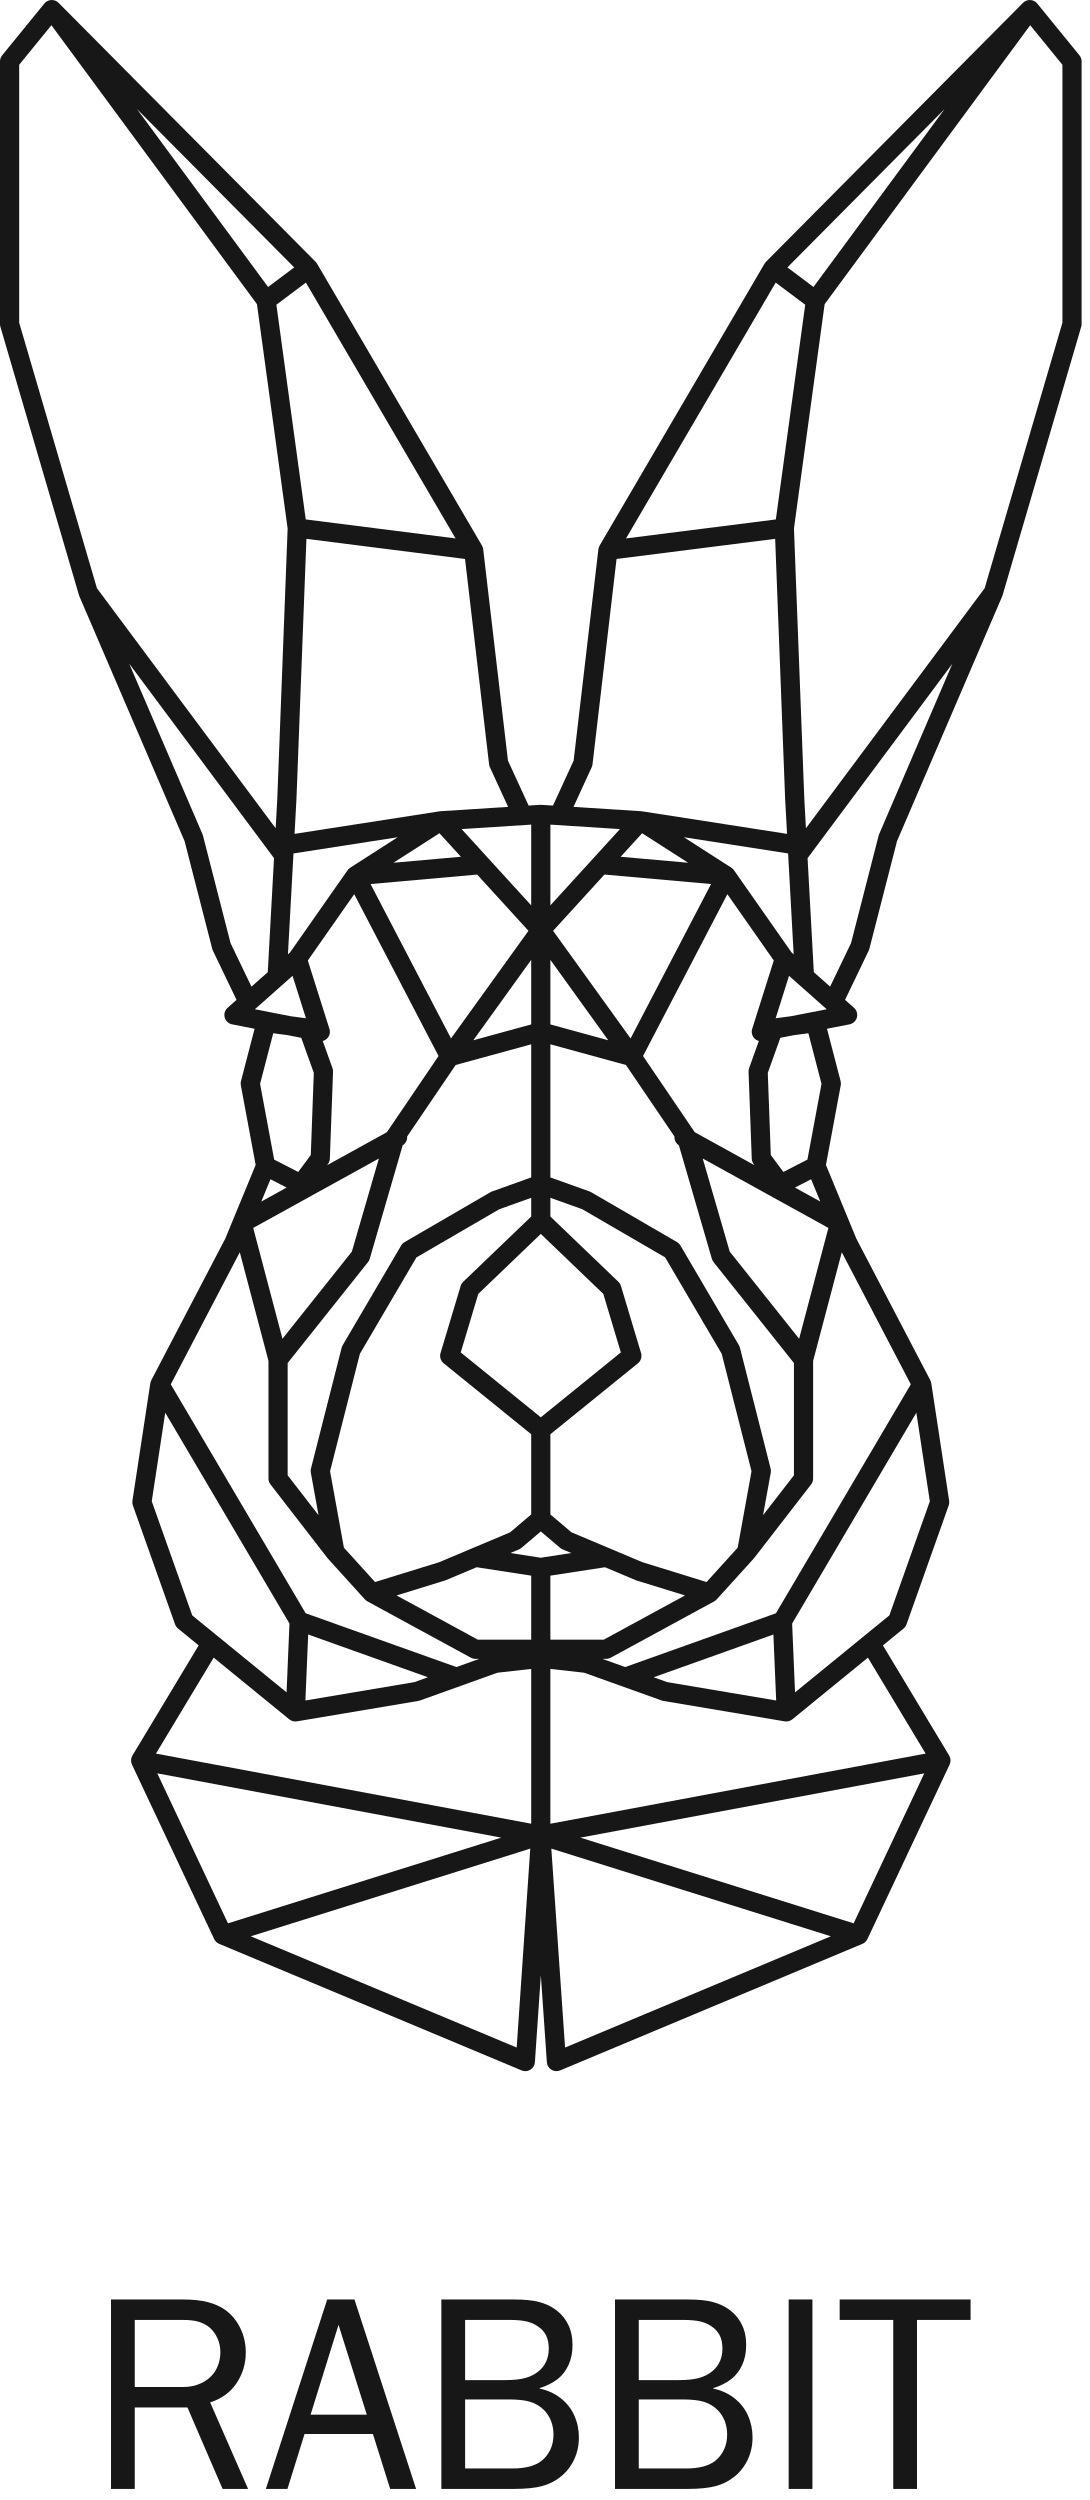
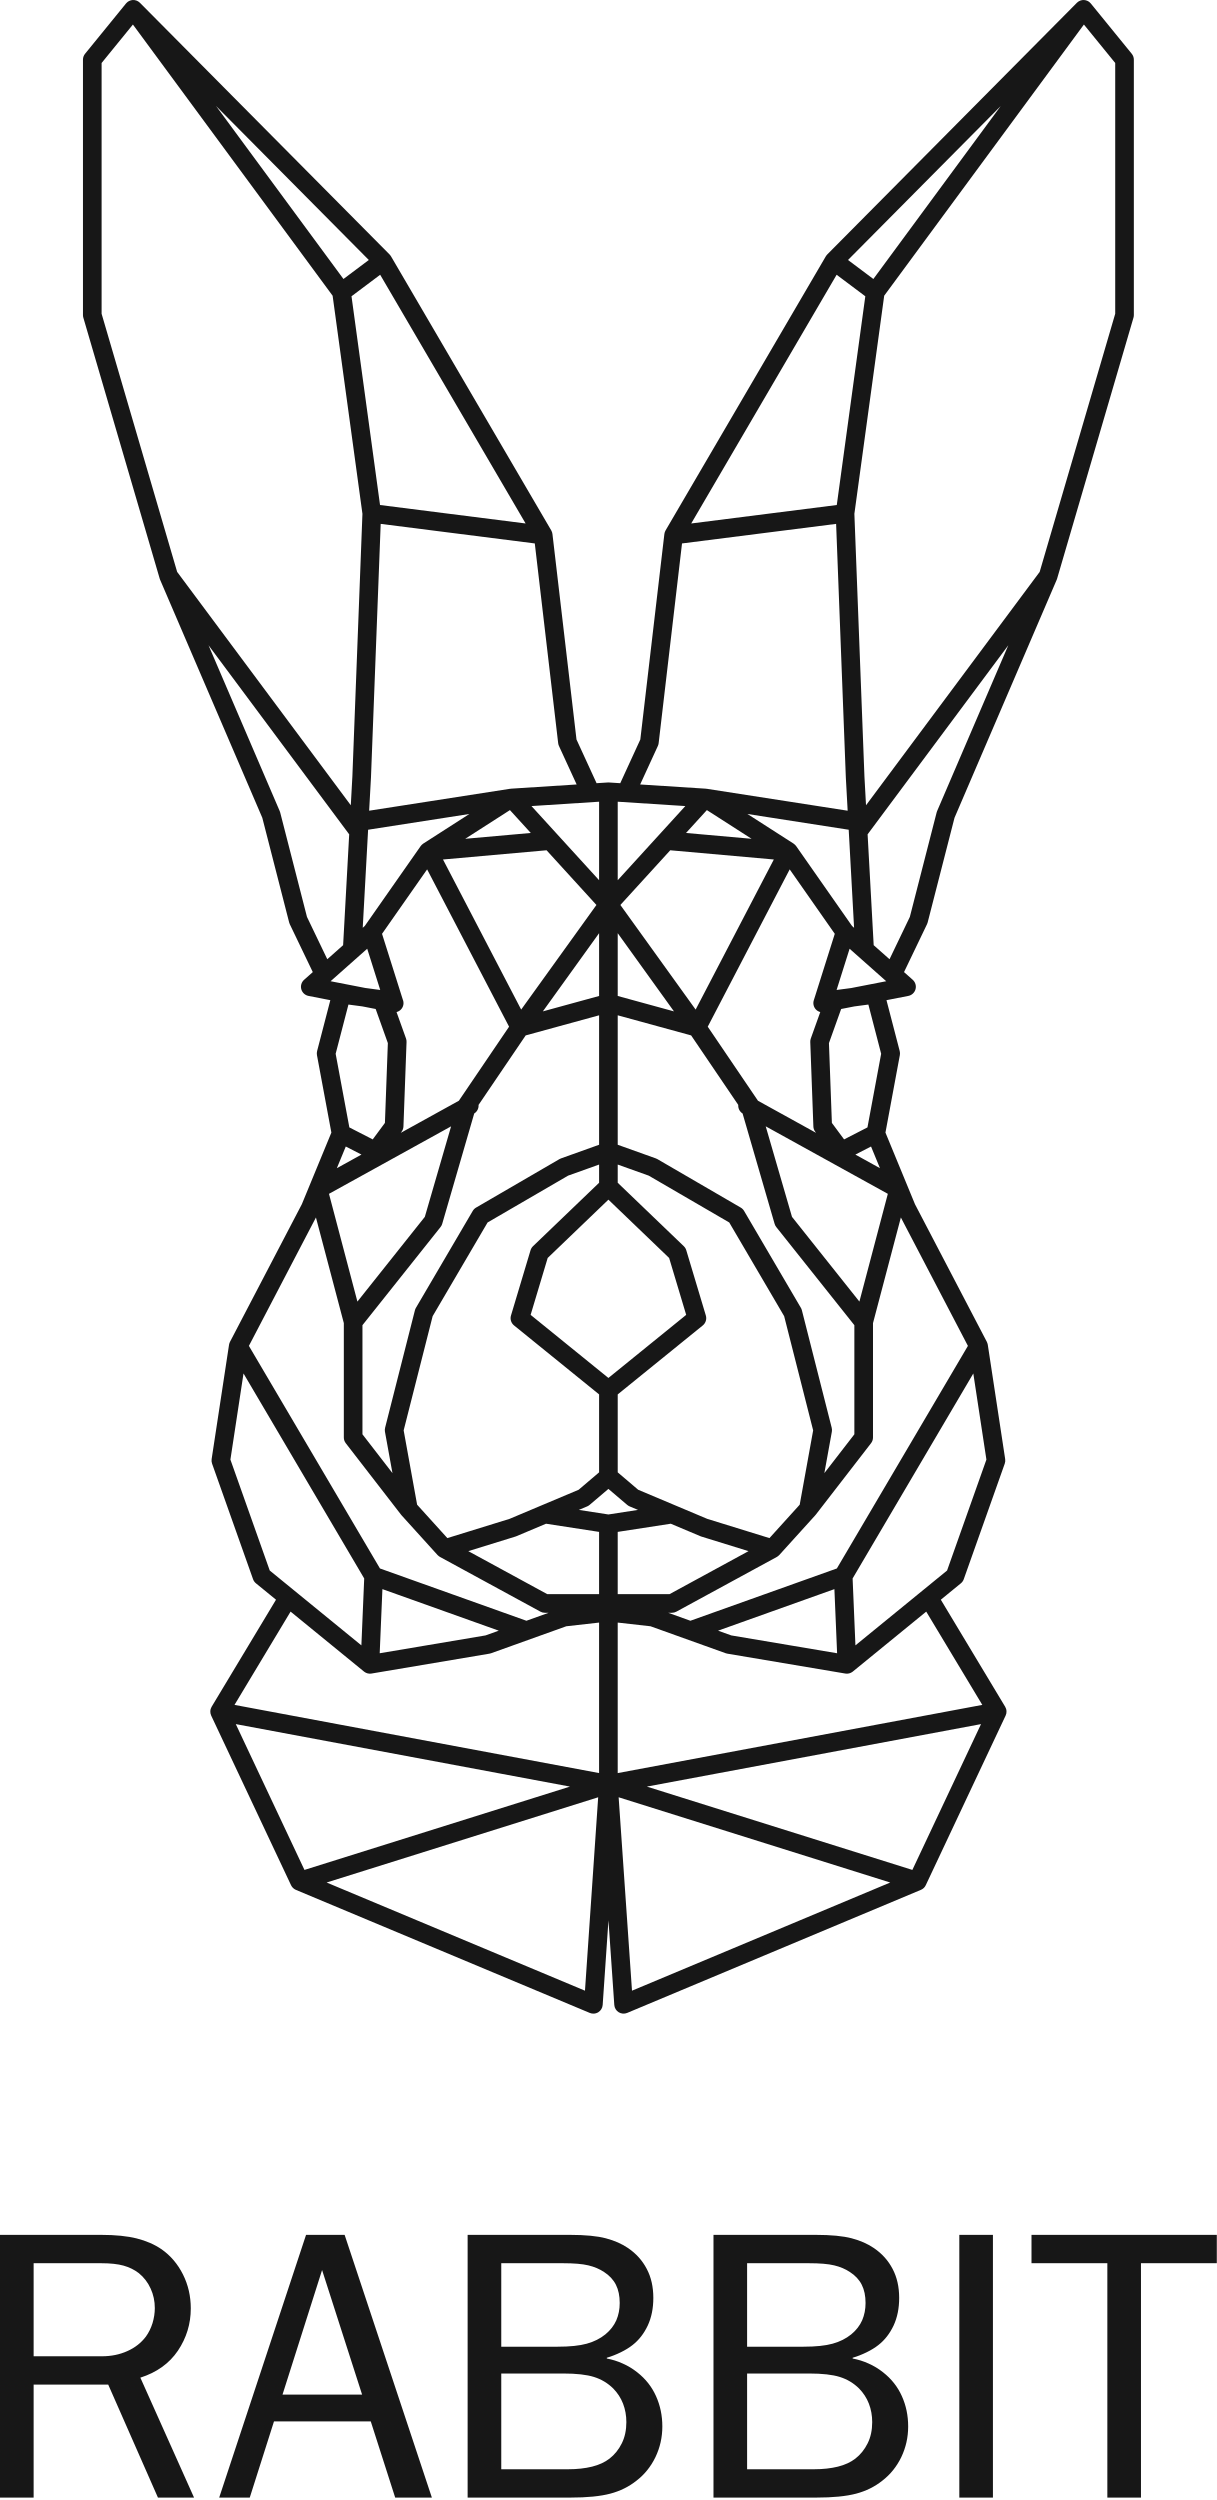
- <svg xmlns="http://www.w3.org/2000/svg" width="88" height="202" viewBox="0 0 88 202" fill="none">
-   <path d="M83.809 0.285C83.805 0.281 83.801 0.277 83.797 0.273C83.778 0.251 83.755 0.229 83.733 0.209C83.715 0.193 83.699 0.177 83.681 0.163C83.676 0.159 83.673 0.154 83.668 0.151C83.648 0.136 83.626 0.126 83.605 0.113C83.586 0.102 83.567 0.089 83.546 0.079C83.516 0.064 83.483 0.053 83.451 0.042C83.434 0.037 83.417 0.03 83.4 0.025C83.36 0.014 83.318 0.009 83.277 0.006C83.267 0.005 83.257 0.001 83.246 0C83.246 0 83.245 0.001 83.244 0.001C83.192 -0.001 83.141 0.002 83.091 0.009C83.066 0.014 83.043 0.021 83.019 0.027C82.993 0.034 82.967 0.039 82.941 0.048C82.918 0.058 82.896 0.069 82.874 0.081C82.849 0.092 82.823 0.104 82.8 0.118C82.78 0.13 82.762 0.146 82.743 0.16C82.72 0.178 82.697 0.195 82.676 0.215C82.67 0.22 82.664 0.224 82.659 0.229L61.895 21.148C61.886 21.157 61.88 21.169 61.872 21.179C61.856 21.196 61.84 21.21 61.825 21.229C61.815 21.243 61.807 21.26 61.798 21.273C61.791 21.285 61.783 21.292 61.776 21.302L48.451 44.08C48.447 44.087 48.446 44.094 48.442 44.101C48.427 44.128 48.415 44.156 48.404 44.185C48.396 44.204 48.387 44.222 48.381 44.241C48.372 44.272 48.366 44.302 48.361 44.334C48.358 44.349 48.352 44.364 48.35 44.382L46.35 61.459L44.681 65.09L43.746 65.031C43.74 65.03 43.734 65.031 43.728 65.031C43.718 65.031 43.707 65.027 43.696 65.027C43.685 65.027 43.675 65.031 43.664 65.031C43.658 65.031 43.653 65.029 43.647 65.031L42.712 65.09L41.043 61.459L39.042 44.382C39.041 44.364 39.034 44.348 39.032 44.332C39.026 44.302 39.021 44.272 39.011 44.242C39.005 44.222 38.996 44.202 38.989 44.183C38.977 44.154 38.965 44.126 38.951 44.101C38.947 44.094 38.945 44.087 38.942 44.08L25.616 21.302C25.61 21.292 25.602 21.285 25.595 21.276C25.586 21.26 25.579 21.244 25.567 21.229C25.553 21.21 25.536 21.195 25.52 21.178C25.511 21.168 25.506 21.157 25.497 21.148L4.733 0.229C4.729 0.224 4.723 0.22 4.718 0.216C4.696 0.195 4.671 0.177 4.647 0.158C4.629 0.145 4.612 0.13 4.593 0.119C4.568 0.102 4.541 0.09 4.514 0.078C4.494 0.068 4.474 0.057 4.453 0.048C4.424 0.039 4.395 0.033 4.365 0.025C4.345 0.02 4.325 0.012 4.303 0.009C4.252 0.001 4.2 -0.001 4.148 0.001C4.148 0.001 4.147 0 4.146 0C4.136 0.001 4.126 0.005 4.116 0.005C4.075 0.009 4.034 0.014 3.993 0.025C3.974 0.03 3.956 0.037 3.937 0.044C3.907 0.054 3.876 0.064 3.847 0.079C3.825 0.089 3.805 0.103 3.784 0.115C3.765 0.128 3.744 0.137 3.725 0.151C3.719 0.154 3.717 0.159 3.713 0.163C3.694 0.177 3.677 0.193 3.66 0.209C3.637 0.23 3.615 0.251 3.596 0.273C3.591 0.277 3.587 0.281 3.583 0.285L0.175 4.469C0.062 4.607 0 4.78 0 4.958V26.187C0 26.261 0.011 26.334 0.032 26.405L6.384 48.098C6.393 48.129 6.404 48.158 6.416 48.186L14.915 67.965L17.147 76.662C17.16 76.711 17.177 76.759 17.198 76.805L19.112 80.789L18.39 81.429C18.169 81.625 18.079 81.928 18.157 82.213C18.234 82.497 18.466 82.713 18.757 82.769L20.571 83.123L19.471 87.354C19.443 87.464 19.439 87.578 19.459 87.69L20.657 94.128L18.202 100.081L12.226 111.518C12.224 111.521 12.223 111.527 12.22 111.531C12.213 111.546 12.207 111.562 12.201 111.577C12.189 111.604 12.178 111.633 12.17 111.662C12.165 111.68 12.162 111.696 12.158 111.715C12.154 111.729 12.149 111.744 12.147 111.759L10.7 121.264C10.681 121.389 10.694 121.518 10.736 121.639L14.146 131.246C14.193 131.379 14.276 131.497 14.386 131.587L16.053 132.948L10.7 141.847C10.693 141.858 10.69 141.869 10.685 141.88C10.665 141.916 10.648 141.955 10.634 141.995C10.627 142.015 10.621 142.035 10.616 142.056C10.612 142.072 10.605 142.087 10.602 142.105C10.597 142.126 10.598 142.147 10.596 142.168C10.595 142.189 10.591 142.209 10.591 142.229C10.59 142.276 10.594 142.321 10.601 142.365C10.603 142.378 10.602 142.39 10.605 142.401C10.617 142.46 10.635 142.514 10.659 142.567C10.661 142.57 10.661 142.574 10.662 142.576L17.305 156.677C17.307 156.681 17.309 156.684 17.311 156.687C17.329 156.723 17.35 156.759 17.373 156.793C17.375 156.795 17.377 156.798 17.379 156.801C17.405 156.838 17.434 156.872 17.467 156.903C17.475 156.91 17.484 156.917 17.492 156.924C17.517 156.947 17.543 156.967 17.569 156.986C17.582 156.995 17.596 157.002 17.61 157.011C17.634 157.025 17.66 157.038 17.685 157.052C17.693 157.054 17.7 157.059 17.707 157.063L42.147 167.29C42.244 167.329 42.345 167.349 42.446 167.349C42.589 167.349 42.73 167.31 42.854 167.234C43.066 167.102 43.202 166.876 43.22 166.627L43.7 159.596L44.186 166.628C44.203 166.878 44.339 167.102 44.552 167.234C44.765 167.365 45.027 167.385 45.258 167.289L69.686 157.061C69.692 157.059 69.699 157.055 69.705 157.052C69.733 157.038 69.759 157.025 69.784 157.01C69.797 157.002 69.811 156.995 69.823 156.986C69.85 156.967 69.876 156.946 69.901 156.924C69.909 156.917 69.918 156.91 69.926 156.903C69.958 156.872 69.988 156.838 70.014 156.801C70.015 156.8 70.015 156.798 70.016 156.798C70.041 156.763 70.063 156.725 70.082 156.686C70.084 156.683 70.086 156.681 70.087 156.677L76.73 142.576C76.732 142.574 76.732 142.57 76.733 142.566C76.757 142.514 76.776 142.458 76.788 142.401C76.79 142.39 76.79 142.378 76.791 142.366C76.799 142.321 76.803 142.277 76.802 142.229C76.801 142.209 76.799 142.189 76.796 142.167C76.793 142.147 76.795 142.126 76.79 142.105C76.787 142.087 76.781 142.073 76.776 142.057C76.771 142.035 76.766 142.015 76.758 141.994C76.744 141.955 76.727 141.918 76.708 141.881C76.703 141.87 76.7 141.858 76.693 141.847L71.34 132.948L73.007 131.587C73.117 131.497 73.2 131.379 73.247 131.246L76.656 121.639C76.699 121.518 76.711 121.389 76.692 121.264L75.246 111.759C75.243 111.744 75.238 111.729 75.235 111.715C75.231 111.696 75.228 111.678 75.222 111.661C75.214 111.633 75.203 111.605 75.192 111.579C75.185 111.562 75.18 111.546 75.172 111.531C75.17 111.526 75.169 111.521 75.166 111.518L69.191 100.081L66.736 94.128L67.933 87.69C67.953 87.578 67.95 87.464 67.921 87.354L66.821 83.123L68.636 82.769C68.926 82.713 69.158 82.497 69.236 82.213C69.314 81.928 69.223 81.625 69.002 81.429L68.281 80.789L70.194 76.805C70.216 76.759 70.233 76.711 70.246 76.662L72.478 67.965L80.976 48.186C80.989 48.158 80.999 48.129 81.008 48.098L87.361 26.405C87.381 26.334 87.393 26.261 87.393 26.187V4.958C87.393 4.78 87.331 4.607 87.218 4.469L83.809 0.285ZM76.325 8.809L65.73 23.187L63.622 21.607L76.325 8.809ZM62.675 22.834L65.061 24.622L62.688 41.97L50.583 43.505L62.675 22.834ZM65.239 93.696L63.296 94.694L62.281 93.323L62.037 86.688L63.051 83.856L64.151 83.641L65.316 83.487L66.378 87.577L65.239 93.696ZM66.279 97.085L64.233 95.955L65.537 95.285L66.279 97.085ZM60.777 83.131C60.694 83.391 60.756 83.676 60.937 83.881C61.039 83.995 61.172 84.071 61.315 84.11L60.528 86.305C60.494 86.398 60.48 86.496 60.483 86.595L60.742 93.621C60.747 93.777 60.8 93.927 60.893 94.053L60.965 94.15L56.129 91.479C56.123 91.47 56.119 91.461 56.114 91.452L51.957 85.327L58.772 72.251L62.521 77.608L60.777 83.131ZM57.453 71.431L50.951 83.905L44.692 75.21L48.838 70.665L57.453 71.431ZM50.151 69.226L51.885 67.326L55.602 69.71L50.151 69.226ZM59.309 70.318C59.296 70.299 59.279 70.283 59.264 70.266C59.253 70.251 59.242 70.236 59.228 70.222C59.192 70.186 59.154 70.153 59.113 70.125C59.107 70.121 59.102 70.116 59.097 70.112C59.095 70.111 59.095 70.11 59.093 70.11L55.259 67.649L63.679 68.958L64.127 77.107L63.956 76.957L59.309 70.318ZM47.809 61.995C47.843 61.92 47.865 61.842 47.875 61.761L49.818 45.164L62.633 43.539L63.441 64.606L63.593 67.376L51.873 65.554C51.861 65.552 51.849 65.554 51.837 65.553C51.826 65.552 51.815 65.548 51.804 65.546L46.338 65.196L47.809 61.995ZM44.471 66.629L50.093 66.99L44.471 73.153V66.629ZM44.471 77.555L49.148 84.054L44.471 82.773V77.555ZM44.471 84.38L50.576 86.051L54.495 91.827C54.474 92.106 54.606 92.384 54.855 92.54L57.518 101.711C57.546 101.808 57.592 101.898 57.655 101.977L64.15 110.133V119.203L61.655 122.428L62.278 118.988C62.298 118.878 62.294 118.765 62.266 118.658L59.787 108.897C59.769 108.826 59.742 108.757 59.705 108.695L54.979 100.637C54.911 100.522 54.815 100.426 54.7 100.359L47.766 96.33C47.724 96.307 47.682 96.287 47.637 96.271L44.471 95.138V84.38ZM44.471 96.784L47.048 97.705L53.745 101.598L58.312 109.384L60.723 118.876L59.605 125.052L57.089 127.828L51.916 126.229L46.173 123.811L44.471 122.365V115.886L51.545 110.154C51.788 109.956 51.889 109.63 51.799 109.329L50.172 103.905C50.133 103.777 50.062 103.662 49.966 103.569L44.471 98.297V96.784ZM55.348 128.912L48.783 132.485H44.47V127.312L48.883 126.633L51.35 127.672C51.373 127.682 51.397 127.69 51.421 127.699L55.348 128.912ZM43.696 99.701L48.746 104.546L50.164 109.276L43.696 114.519L37.227 109.276L38.646 104.546L43.696 99.701ZM25.114 118.988L25.738 122.428L23.243 119.203V110.133L29.737 101.977C29.8 101.898 29.847 101.808 29.875 101.711L32.537 92.54C32.787 92.384 32.919 92.106 32.898 91.826L36.817 86.051L42.921 84.38V95.138L39.756 96.271C39.71 96.287 39.668 96.307 39.627 96.33L32.693 100.359C32.577 100.426 32.481 100.522 32.414 100.637L27.688 108.695C27.651 108.757 27.623 108.826 27.605 108.897L25.126 118.658C25.099 118.765 25.095 118.878 25.114 118.988ZM26.864 86.305L26.078 84.112C26.411 84.025 26.658 83.725 26.658 83.365C26.658 83.248 26.633 83.139 26.587 83.04L24.872 77.608L28.621 72.251L35.435 85.327L31.279 91.452C31.273 91.461 31.27 91.47 31.264 91.479L26.428 94.15L26.499 94.053C26.592 93.927 26.646 93.777 26.651 93.621L26.91 86.595C26.913 86.496 26.898 86.398 26.864 86.305ZM22.153 93.696L21.014 87.577L22.077 83.487L23.241 83.641L24.341 83.856L25.355 86.688L25.112 93.323L24.096 94.694L22.153 93.696ZM23.16 95.955L21.113 97.085L21.856 95.285L23.16 95.955ZM36.442 83.905L29.94 71.431L38.554 70.665L42.7 75.21L36.442 83.905ZM42.921 77.555V82.773L38.245 84.054L42.921 77.555ZM31.79 69.71L35.507 67.326L37.242 69.226L31.79 69.71ZM28.299 70.11C28.298 70.11 28.297 70.111 28.297 70.112C28.29 70.116 28.284 70.123 28.277 70.126C28.237 70.156 28.199 70.188 28.164 70.222C28.152 70.236 28.14 70.251 28.128 70.265C28.114 70.283 28.097 70.298 28.083 70.318L23.435 76.957L23.266 77.107L23.713 68.958L32.133 67.649L28.299 70.11ZM29.08 109.384L33.648 101.598L40.344 97.705L42.921 96.784V98.297L37.427 103.569C37.33 103.662 37.259 103.777 37.221 103.905L35.594 109.329C35.504 109.63 35.605 109.956 35.848 110.154L42.921 115.886V122.365L41.22 123.811L38.091 125.128C38.087 125.13 38.081 125.132 38.076 125.135L35.477 126.229L30.303 127.828L27.788 125.052L26.669 118.876L29.08 109.384ZM42.921 66.629V73.153L37.298 66.99L42.921 66.629ZM39.518 61.761C39.527 61.842 39.55 61.92 39.584 61.995L41.055 65.196L35.589 65.546C35.577 65.548 35.566 65.552 35.555 65.553C35.543 65.554 35.531 65.552 35.52 65.554L23.8 67.376L23.952 64.593L24.759 43.539L37.574 45.164L39.518 61.761ZM36.81 43.505L24.704 41.97L22.332 24.622L24.717 22.834L36.81 43.505ZM23.77 21.607L21.662 23.187L11.066 8.809L23.77 21.607ZM1.55 26.076V5.234L4.153 2.039L20.761 24.576L23.241 42.702L22.405 64.521L22.273 66.924L7.832 47.529L1.55 26.076ZM20.318 79.72L18.628 76.202L16.401 67.522C16.39 67.483 16.378 67.445 16.362 67.408L10.44 53.626L22.14 69.34L21.635 78.553L20.318 79.72ZM20.593 81.548L23.638 78.848L24.72 82.275L23.492 82.112L20.593 81.548ZM30.614 93.608L28.43 101.131L22.823 108.172L20.459 99.216L30.614 93.608ZM19.375 101.182L21.693 109.962V119.468C21.693 119.641 21.75 119.807 21.856 119.943L26.452 125.883C26.459 125.892 26.468 125.898 26.476 125.907C26.482 125.914 26.485 125.923 26.491 125.929L29.486 129.235C29.497 129.246 29.509 129.253 29.519 129.263C29.541 129.285 29.563 129.305 29.587 129.324C29.607 129.34 29.628 129.353 29.649 129.366C29.664 129.376 29.675 129.386 29.69 129.394L38.041 133.94C38.155 134.002 38.282 134.035 38.411 134.035H38.728L36.878 134.698L24.698 130.352L13.799 111.854L19.375 101.182ZM34.578 135.523L33.48 135.916L24.677 137.399L24.902 132.069L34.578 135.523ZM15.533 130.524L12.262 121.304L13.351 114.146L23.389 131.183L23.154 136.743L15.533 130.524ZM12.709 143.287L40.499 148.48L18.42 155.406L12.709 143.287ZM41.748 165.442L20.263 156.452L42.846 149.368L41.748 165.442ZM42.921 147.356L12.602 141.69L17.266 133.937L23.373 138.922C23.378 138.925 23.384 138.928 23.389 138.932C23.405 138.945 23.423 138.956 23.44 138.967C23.462 138.981 23.485 138.996 23.509 139.008C23.527 139.017 23.545 139.026 23.565 139.034C23.59 139.045 23.616 139.053 23.642 139.061C23.662 139.067 23.681 139.073 23.701 139.077C23.731 139.083 23.761 139.087 23.792 139.089C23.805 139.091 23.817 139.095 23.83 139.095C23.841 139.096 23.852 139.096 23.862 139.096H23.863C23.864 139.096 23.866 139.096 23.867 139.096C23.909 139.095 23.95 139.092 23.991 139.085L33.805 137.433C33.85 137.424 33.894 137.413 33.938 137.398L40.193 135.156L42.921 134.849V147.356ZM42.921 132.485H38.608L32.044 128.912L35.971 127.699C35.995 127.69 36.019 127.682 36.042 127.672L38.51 126.633L42.921 127.312V132.485ZM43.696 125.865L41.236 125.485L41.931 125.193C42.004 125.162 42.072 125.121 42.132 125.069L43.696 123.74L45.261 125.069C45.321 125.121 45.389 125.162 45.462 125.193L46.157 125.485L43.696 125.865ZM45.657 165.442L44.547 149.368L67.131 156.452L45.657 165.442ZM68.973 155.406L46.893 148.48L74.683 143.287L68.973 155.406ZM74.79 141.69L44.47 147.357V134.849L47.2 135.156L53.455 137.398C53.498 137.413 53.542 137.424 53.588 137.433L63.401 139.085C63.442 139.092 63.484 139.095 63.525 139.096C63.527 139.096 63.529 139.096 63.529 139.096C63.529 139.096 63.529 139.096 63.53 139.096C63.541 139.096 63.552 139.096 63.563 139.095C63.575 139.095 63.588 139.091 63.6 139.089C63.631 139.087 63.661 139.083 63.692 139.077C63.712 139.073 63.731 139.067 63.75 139.061C63.776 139.053 63.801 139.045 63.827 139.034C63.847 139.026 63.866 139.017 63.884 139.008C63.908 138.996 63.931 138.981 63.953 138.967C63.97 138.956 63.988 138.945 64.004 138.933C64.009 138.928 64.015 138.926 64.02 138.922L70.126 133.938L74.79 141.69ZM52.815 135.523L62.49 132.069L62.715 137.399L53.913 135.916L52.815 135.523ZM75.13 121.304L71.859 130.524L64.239 136.743L64.004 131.183L74.041 114.147L75.13 121.304ZM73.593 111.854L62.695 130.352L50.515 134.698L48.664 134.035H48.981C49.11 134.035 49.238 134.002 49.351 133.94L57.703 129.394C57.717 129.386 57.729 129.376 57.743 129.367C57.764 129.353 57.785 129.34 57.806 129.324C57.83 129.305 57.852 129.285 57.873 129.263C57.884 129.253 57.896 129.246 57.906 129.235L60.902 125.929C60.907 125.923 60.91 125.914 60.916 125.907C60.924 125.899 60.933 125.892 60.941 125.883L65.537 119.943C65.642 119.807 65.7 119.641 65.7 119.468V109.962L68.017 101.182L73.593 111.854ZM66.933 99.216L64.569 108.172L58.963 101.131L56.779 93.608L66.933 99.216ZM63.902 82.112L62.672 82.275L63.754 78.848L66.8 81.548L63.902 82.112ZM71.031 67.408C71.015 67.445 71.002 67.483 70.992 67.522L68.764 76.202L67.074 79.72L65.757 78.553L65.252 69.34L76.953 53.626L71.031 67.408ZM85.843 26.076L79.56 47.529L65.119 66.924L64.988 64.534L64.151 42.702L66.631 24.576L83.24 2.039L85.843 5.234V26.076Z" fill="#171717" />
-   <path d="M8.97 185.798H14.745C15.56 185.798 16.237 185.868 16.776 186.006C17.312 186.144 17.784 186.352 18.193 186.638C18.706 187.006 19.115 187.497 19.413 188.103C19.71 188.71 19.859 189.372 19.859 190.082C19.859 190.982 19.614 191.804 19.123 192.548C18.632 193.288 17.918 193.813 16.981 194.117L20.045 201.105H17.985L15.147 194.523H10.889V201.105H8.97V185.798ZM10.889 187.449V192.871H14.79C15.318 192.871 15.802 192.771 16.237 192.57C16.672 192.373 17.026 192.09 17.293 191.73C17.46 191.495 17.587 191.232 17.676 190.938C17.762 190.644 17.806 190.354 17.806 190.064C17.806 189.662 17.728 189.283 17.568 188.926C17.408 188.565 17.182 188.267 16.891 188.025C16.639 187.829 16.348 187.683 16.025 187.591C15.701 187.497 15.274 187.449 14.745 187.449H10.889ZM28.64 185.798L33.62 201.105H31.526L30.131 196.665H24.608L23.225 201.105H21.481L26.438 185.798H28.64ZM29.637 195.103L27.353 187.847L25.096 195.103H29.637ZM35.661 185.798H41.5C42.374 185.798 43.058 185.865 43.553 185.999C44.051 186.133 44.475 186.326 44.825 186.572C45.282 186.892 45.635 187.293 45.885 187.78C46.138 188.267 46.26 188.832 46.26 189.472C46.26 190.082 46.153 190.617 45.94 191.082C45.725 191.548 45.438 191.927 45.074 192.217C44.884 192.369 44.661 192.51 44.397 192.641C44.137 192.771 43.873 192.878 43.605 192.957V193.002C43.91 193.061 44.211 193.154 44.509 193.292C44.806 193.425 45.085 193.596 45.346 193.808C45.818 194.188 46.175 194.649 46.413 195.192C46.655 195.738 46.774 196.326 46.774 196.963C46.774 197.594 46.643 198.186 46.383 198.743C46.119 199.301 45.759 199.759 45.293 200.124C44.862 200.473 44.367 200.722 43.806 200.874C43.24 201.027 42.482 201.105 41.523 201.105H35.661V185.798ZM37.581 187.449V192.313H40.797C41.496 192.313 42.05 192.254 42.459 192.138C42.872 192.023 43.226 191.841 43.523 191.596C43.809 191.354 44.014 191.082 44.148 190.774C44.278 190.465 44.341 190.131 44.341 189.766C44.341 189.354 44.27 188.999 44.125 188.706C43.981 188.412 43.754 188.163 43.449 187.962C43.192 187.788 42.895 187.657 42.553 187.575C42.21 187.49 41.727 187.449 41.102 187.449H37.581ZM37.581 193.875V199.454H41.396C41.913 199.454 42.367 199.402 42.764 199.301C43.159 199.201 43.494 199.045 43.761 198.833C44.051 198.602 44.286 198.305 44.46 197.944C44.635 197.587 44.721 197.174 44.721 196.709C44.721 196.323 44.658 195.966 44.531 195.631C44.404 195.297 44.215 195.002 43.969 194.746C43.657 194.433 43.292 194.21 42.872 194.076C42.456 193.943 41.872 193.875 41.124 193.875H37.581ZM49.693 185.798H55.532C56.406 185.798 57.09 185.865 57.585 185.999C58.083 186.133 58.507 186.326 58.856 186.572C59.314 186.892 59.667 187.293 59.916 187.78C60.169 188.267 60.292 188.832 60.292 189.472C60.292 190.082 60.184 190.617 59.972 191.082C59.756 191.548 59.47 191.927 59.106 192.217C58.916 192.369 58.693 192.51 58.429 192.641C58.168 192.771 57.904 192.878 57.637 192.957V193.002C57.941 193.061 58.243 193.154 58.54 193.292C58.838 193.425 59.117 193.596 59.377 193.808C59.849 194.188 60.207 194.649 60.444 195.192C60.687 195.738 60.805 196.326 60.805 196.963C60.805 197.594 60.675 198.186 60.415 198.743C60.151 199.301 59.79 199.759 59.325 200.124C58.894 200.473 58.399 200.722 57.837 200.874C57.272 201.027 56.514 201.105 55.554 201.105H49.693V185.798ZM51.612 187.449V192.313H54.829C55.528 192.313 56.082 192.254 56.491 192.138C56.904 192.023 57.257 191.841 57.555 191.596C57.841 191.354 58.046 191.082 58.18 190.774C58.31 190.465 58.373 190.131 58.373 189.766C58.373 189.354 58.303 188.999 58.157 188.706C58.013 188.412 57.785 188.163 57.48 187.962C57.224 187.788 56.926 187.657 56.584 187.575C56.242 187.49 55.758 187.449 55.134 187.449H51.612ZM51.612 193.875V199.454H55.428C55.944 199.454 56.398 199.402 56.796 199.301C57.191 199.201 57.525 199.045 57.793 198.833C58.083 198.602 58.317 198.305 58.492 197.944C58.667 197.587 58.753 197.174 58.753 196.709C58.753 196.323 58.689 195.966 58.563 195.631C58.436 195.297 58.247 195.002 58.001 194.746C57.689 194.433 57.324 194.21 56.904 194.076C56.487 193.943 55.904 193.875 55.156 193.875H51.612ZM65.644 185.798V201.105H63.725V185.798H65.644ZM67.845 185.798H78.422V187.449H74.093V201.105H72.174V187.449H67.845V185.798Z" fill="#171717" />
+ <svg xmlns="http://www.w3.org/2000/svg" width="110" height="226" viewBox="0 0 110 226" fill="none">
+   <path d="M98.605 0.31C98.6 0.306 98.596 0.301 98.591 0.297C98.57 0.273 98.546 0.25 98.521 0.227C98.502 0.21 98.485 0.192 98.465 0.177C98.46 0.173 98.457 0.167 98.451 0.164C98.43 0.148 98.406 0.137 98.383 0.123C98.362 0.111 98.342 0.097 98.319 0.086C98.286 0.069 98.25 0.058 98.215 0.046C98.197 0.04 98.178 0.032 98.16 0.027C98.116 0.015 98.071 0.01 98.026 0.007C98.015 0.005 98.004 0.001 97.993 0C97.992 0 97.991 0.001 97.99 0.001C97.934 -0.002 97.878 0.003 97.824 0.01C97.796 0.015 97.772 0.023 97.746 0.03C97.717 0.037 97.689 0.043 97.661 0.053C97.635 0.063 97.612 0.075 97.588 0.088C97.561 0.1 97.533 0.113 97.508 0.128C97.486 0.142 97.467 0.159 97.445 0.174C97.421 0.194 97.395 0.212 97.373 0.234C97.366 0.239 97.36 0.244 97.354 0.249L74.783 23.003C74.773 23.014 74.766 23.026 74.757 23.038C74.741 23.055 74.723 23.071 74.707 23.092C74.695 23.107 74.688 23.125 74.677 23.14C74.67 23.152 74.661 23.16 74.654 23.171L60.169 47.948C60.164 47.955 60.163 47.963 60.159 47.97C60.142 48 60.13 48.03 60.117 48.062C60.108 48.082 60.099 48.102 60.093 48.123C60.083 48.156 60.076 48.189 60.07 48.223C60.067 48.241 60.061 48.257 60.059 48.276L57.885 66.851L56.071 70.801L55.054 70.736C55.048 70.736 55.041 70.737 55.035 70.736C55.023 70.736 55.012 70.732 55 70.732C54.988 70.732 54.977 70.736 54.965 70.736C54.958 70.737 54.953 70.735 54.946 70.736L53.93 70.801L52.115 66.851L49.941 48.276C49.939 48.257 49.932 48.239 49.929 48.221C49.923 48.189 49.917 48.156 49.907 48.124C49.901 48.102 49.891 48.081 49.882 48.06C49.87 48.029 49.857 47.998 49.842 47.97C49.837 47.963 49.836 47.955 49.832 47.948L35.346 23.171C35.339 23.161 35.33 23.152 35.323 23.142C35.313 23.125 35.305 23.108 35.293 23.092C35.277 23.071 35.259 23.055 35.242 23.036C35.232 23.026 35.226 23.013 35.217 23.003L12.646 0.249C12.64 0.244 12.634 0.239 12.628 0.235C12.604 0.212 12.578 0.192 12.551 0.172C12.532 0.157 12.513 0.142 12.493 0.13C12.466 0.111 12.436 0.098 12.407 0.084C12.385 0.074 12.363 0.062 12.34 0.053C12.309 0.042 12.278 0.035 12.245 0.028C12.223 0.022 12.201 0.013 12.177 0.01C12.122 0.001 12.066 -0.002 12.01 0.001C12.009 0.001 12.008 0 12.007 0C11.996 0.001 11.986 0.005 11.975 0.005C11.93 0.01 11.885 0.015 11.841 0.027C11.82 0.032 11.8 0.041 11.78 0.048C11.747 0.059 11.714 0.07 11.682 0.086C11.658 0.097 11.636 0.112 11.614 0.125C11.592 0.139 11.569 0.149 11.549 0.164C11.543 0.167 11.541 0.173 11.536 0.177C11.515 0.192 11.498 0.21 11.478 0.227C11.454 0.25 11.429 0.273 11.409 0.297C11.404 0.301 11.399 0.306 11.395 0.31L7.69 4.861C7.567 5.011 7.5 5.199 7.5 5.393V28.485C7.5 28.565 7.512 28.645 7.535 28.721L14.44 52.319C14.45 52.351 14.461 52.383 14.475 52.414L23.713 73.929L26.139 83.388C26.153 83.442 26.172 83.494 26.195 83.544L28.276 87.877L27.491 88.573C27.251 88.787 27.153 89.117 27.237 89.427C27.322 89.735 27.574 89.97 27.889 90.031L29.862 90.416L28.666 95.018C28.636 95.138 28.631 95.262 28.653 95.384L29.956 102.387L27.286 108.862L20.791 121.302C20.788 121.306 20.787 121.313 20.784 121.317C20.776 121.334 20.77 121.35 20.763 121.367C20.75 121.396 20.738 121.427 20.73 121.459C20.724 121.479 20.72 121.497 20.716 121.517C20.712 121.532 20.707 121.549 20.705 121.565L19.132 131.903C19.111 132.04 19.125 132.18 19.171 132.312L22.877 142.762C22.928 142.907 23.019 143.035 23.138 143.132L24.951 144.613L19.131 154.293C19.124 154.305 19.121 154.317 19.115 154.328C19.093 154.368 19.075 154.41 19.059 154.454C19.052 154.475 19.046 154.497 19.04 154.52C19.036 154.538 19.028 154.554 19.024 154.573C19.02 154.596 19.021 154.619 19.019 154.642C19.017 154.665 19.013 154.686 19.013 154.709C19.012 154.76 19.016 154.809 19.024 154.857C19.026 154.87 19.025 154.883 19.029 154.896C19.041 154.959 19.061 155.019 19.087 155.076C19.089 155.079 19.089 155.084 19.09 155.086L26.311 170.424C26.313 170.428 26.316 170.431 26.318 170.435C26.337 170.474 26.361 170.514 26.385 170.55C26.387 170.553 26.389 170.556 26.391 170.559C26.42 170.599 26.452 170.636 26.488 170.67C26.496 170.678 26.506 170.685 26.515 170.692C26.542 170.718 26.57 170.74 26.599 170.76C26.613 170.77 26.628 170.777 26.643 170.787C26.67 170.802 26.697 170.817 26.725 170.831C26.733 170.834 26.741 170.839 26.748 170.844L53.316 181.968C53.421 182.011 53.531 182.032 53.641 182.032C53.796 182.032 53.949 181.99 54.084 181.907C54.315 181.764 54.463 181.518 54.482 181.247L55.004 173.599L55.532 181.248C55.551 181.52 55.699 181.764 55.93 181.907C56.161 182.05 56.447 182.072 56.698 181.967L83.252 170.842C83.259 170.839 83.266 170.835 83.273 170.831C83.303 170.817 83.331 170.802 83.359 170.786C83.373 170.777 83.387 170.77 83.401 170.76C83.431 170.739 83.459 170.717 83.486 170.692C83.494 170.685 83.505 170.678 83.513 170.67C83.548 170.636 83.58 170.599 83.609 170.559C83.609 170.558 83.61 170.556 83.611 170.556C83.638 170.518 83.662 170.476 83.682 170.434C83.684 170.431 83.687 170.428 83.688 170.424L90.909 155.086C90.911 155.084 90.911 155.079 90.913 155.075C90.939 155.019 90.96 154.958 90.972 154.896C90.974 154.883 90.974 154.87 90.976 154.857C90.984 154.809 90.988 154.76 90.987 154.709C90.986 154.686 90.984 154.665 90.981 154.641C90.978 154.619 90.98 154.596 90.975 154.573C90.972 154.554 90.964 154.539 90.96 154.521C90.954 154.497 90.948 154.475 90.94 154.453C90.925 154.41 90.906 154.37 90.885 154.33C90.879 154.318 90.876 154.305 90.869 154.293L85.05 144.613L86.862 143.132C86.981 143.035 87.072 142.907 87.123 142.762L90.829 132.312C90.876 132.18 90.889 132.04 90.868 131.903L89.296 121.565C89.293 121.549 89.287 121.533 89.284 121.517C89.28 121.497 89.276 121.477 89.27 121.459C89.261 121.427 89.249 121.398 89.237 121.369C89.23 121.351 89.224 121.334 89.216 121.317C89.214 121.312 89.212 121.306 89.21 121.302L82.714 108.862L80.045 102.387L81.346 95.384C81.368 95.262 81.365 95.138 81.334 95.018L80.138 90.416L82.111 90.031C82.426 89.97 82.678 89.735 82.763 89.427C82.848 89.117 82.749 88.787 82.509 88.573L81.724 87.877L83.804 83.544C83.828 83.494 83.847 83.442 83.861 83.388L86.287 73.929L95.525 52.414C95.538 52.383 95.55 52.351 95.56 52.319L102.465 28.721C102.488 28.645 102.5 28.565 102.5 28.485V5.393C102.5 5.199 102.432 5.011 102.31 4.861L98.605 0.31ZM90.469 9.582L78.952 25.221L76.66 23.503L90.469 9.582ZM75.631 24.838L78.224 26.783L75.645 45.653L62.486 47.322L75.631 24.838ZM78.418 101.917L76.306 103.002L75.202 101.511L74.937 94.295L76.04 91.213L77.236 90.98L78.501 90.812L79.656 95.261L78.418 101.917ZM79.548 105.604L77.325 104.374L78.742 103.645L79.548 105.604ZM73.568 90.425C73.478 90.708 73.544 91.018 73.742 91.24C73.853 91.365 73.997 91.448 74.152 91.49L73.297 93.878C73.26 93.979 73.244 94.086 73.248 94.193L73.529 101.835C73.535 102.005 73.592 102.169 73.694 102.305L73.772 102.41L68.515 99.505C68.509 99.496 68.504 99.486 68.499 99.476L63.98 92.813L71.388 78.591L75.464 84.417L73.568 90.425ZM69.954 77.698L62.886 91.267L56.082 81.809L60.59 76.865L69.954 77.698ZM62.017 75.3L63.901 73.233L67.943 75.827L62.017 75.3ZM71.972 76.487C71.957 76.467 71.939 76.45 71.923 76.431C71.911 76.415 71.898 76.398 71.884 76.383C71.845 76.344 71.804 76.309 71.759 76.278C71.752 76.274 71.747 76.268 71.741 76.263C71.739 76.263 71.739 76.262 71.737 76.261L67.569 73.584L76.723 75.008L77.209 83.873L77.024 83.709L71.972 76.487ZM59.471 67.434C59.508 67.353 59.532 67.268 59.542 67.18L61.655 49.127L75.585 47.359L76.463 70.275L76.628 73.288L63.888 71.306C63.875 71.304 63.863 71.306 63.85 71.305C63.837 71.303 63.825 71.299 63.813 71.297L57.871 70.916L59.471 67.434ZM55.842 72.475L61.954 72.868L55.842 79.571V72.475ZM55.842 84.36L60.926 91.429L55.842 90.036V84.36ZM55.842 91.784L62.479 93.601L66.738 99.884C66.715 100.187 66.859 100.49 67.13 100.66L70.025 110.635C70.055 110.74 70.105 110.838 70.174 110.924L77.234 119.796V129.662L74.522 133.17L75.199 129.428C75.221 129.308 75.216 129.186 75.186 129.069L72.491 118.451C72.472 118.374 72.442 118.3 72.402 118.232L67.265 109.467C67.191 109.342 67.086 109.238 66.961 109.165L59.424 104.782C59.379 104.757 59.332 104.735 59.284 104.718L55.842 103.486V91.784ZM55.842 105.276L58.644 106.278L65.924 110.512L70.888 118.982L73.509 129.306L72.293 136.024L69.559 139.044L63.935 137.305L57.693 134.675L55.842 133.101V126.054L63.532 119.819C63.796 119.603 63.906 119.249 63.808 118.922L62.039 113.022C61.997 112.882 61.92 112.757 61.815 112.656L55.842 106.922V105.276ZM67.666 140.223L60.53 144.109H55.841V138.483L60.638 137.744L63.32 138.874C63.345 138.885 63.371 138.894 63.397 138.903L67.666 140.223ZM55 108.449L60.489 113.719L62.031 118.864L55 124.567L47.968 118.864L49.511 113.719L55 108.449ZM34.8 129.428L35.478 133.17L32.766 129.662V119.796L39.825 110.924C39.894 110.838 39.946 110.74 39.975 110.635L42.869 100.66C43.141 100.49 43.285 100.187 43.262 99.883L47.522 93.601L54.158 91.784V103.486L50.717 104.718C50.667 104.735 50.621 104.757 50.577 104.782L43.039 109.165C42.913 109.238 42.809 109.342 42.736 109.467L37.598 118.232C37.558 118.3 37.528 118.374 37.508 118.451L34.813 129.069C34.783 129.186 34.78 129.308 34.8 129.428ZM36.703 93.878L35.848 91.492C36.21 91.398 36.478 91.071 36.478 90.68C36.478 90.553 36.451 90.434 36.401 90.326L34.536 84.417L38.612 78.591L46.02 92.813L41.502 99.476C41.496 99.486 41.492 99.496 41.485 99.505L36.228 102.41L36.306 102.305C36.407 102.169 36.465 102.005 36.471 101.835L36.752 94.193C36.756 94.086 36.739 93.979 36.703 93.878ZM31.581 101.917L30.343 95.261L31.499 90.812L32.764 90.98L33.96 91.213L35.062 94.295L34.797 101.511L33.694 103.002L31.581 101.917ZM32.676 104.374L30.451 105.604L31.259 103.645L32.676 104.374ZM47.114 91.267L40.047 77.698L49.41 76.865L53.917 81.809L47.114 91.267ZM54.158 84.36V90.036L49.074 91.429L54.158 84.36ZM42.057 75.827L46.098 73.233L47.983 75.3L42.057 75.827ZM38.263 76.261C38.261 76.261 38.261 76.263 38.26 76.263C38.252 76.268 38.246 76.276 38.239 76.279C38.195 76.311 38.154 76.346 38.116 76.383C38.102 76.398 38.09 76.415 38.077 76.43C38.061 76.45 38.042 76.466 38.028 76.487L32.975 83.709L32.791 83.873L33.277 75.008L42.431 73.584L38.263 76.261ZM39.111 118.982L44.077 110.512L51.356 106.278L54.158 105.276V106.922L48.185 112.656C48.08 112.757 48.003 112.882 47.961 113.022L46.193 118.922C46.094 119.249 46.204 119.603 46.469 119.819L54.158 126.054V133.101L52.308 134.675L48.907 136.107C48.902 136.109 48.896 136.111 48.89 136.114L46.065 137.305L40.441 139.044L37.707 136.024L36.491 129.306L39.111 118.982ZM54.158 72.475V79.571L48.045 72.868L54.158 72.475ZM50.458 67.18C50.468 67.268 50.492 67.353 50.529 67.434L52.129 70.916L46.187 71.297C46.174 71.299 46.163 71.303 46.15 71.305C46.137 71.306 46.124 71.304 46.112 71.306L33.371 73.288L33.537 70.261L34.414 47.359L48.345 49.127L50.458 67.18ZM47.515 47.322L34.355 45.653L31.776 26.783L34.368 24.838L47.515 47.322ZM33.34 23.503L31.048 25.221L19.53 9.582L33.34 23.503ZM9.185 28.364V5.694L12.015 2.218L30.069 26.733L32.764 46.448L31.855 70.182L31.712 72.796L16.014 51.699L9.185 28.364ZM29.587 86.714L27.75 82.888L25.329 73.447C25.317 73.404 25.303 73.363 25.286 73.323L18.849 58.331L31.567 75.424L31.018 85.445L29.587 86.714ZM29.885 88.703L33.196 85.766L34.372 89.493L33.037 89.316L29.885 88.703ZM40.779 101.821L38.404 110.004L32.31 117.663L29.74 107.922L40.779 101.821ZM28.561 110.06L31.082 119.61V129.95C31.082 130.138 31.143 130.319 31.258 130.466L36.255 136.928C36.263 136.937 36.272 136.944 36.281 136.954C36.287 136.962 36.29 136.971 36.297 136.979L39.553 140.574C39.564 140.586 39.577 140.594 39.589 140.605C39.612 140.628 39.636 140.651 39.663 140.671C39.684 140.688 39.707 140.703 39.73 140.717C39.746 140.727 39.758 140.739 39.775 140.748L48.852 145.692C48.976 145.76 49.114 145.795 49.255 145.795H49.6L47.588 146.516L34.348 141.789L22.5 121.668L28.561 110.06ZM45.088 147.413L43.894 147.841L34.325 149.454L34.57 143.657L45.088 147.413ZM24.385 141.976L20.829 131.947L22.013 124.161L32.924 142.693L32.669 148.741L24.385 141.976ZM21.315 155.859L51.525 161.508L27.523 169.041L21.315 155.859ZM52.882 179.958L29.527 170.179L54.075 162.474L52.882 179.958ZM54.157 160.285L21.199 154.122L26.269 145.689L32.908 151.111C32.913 151.115 32.919 151.118 32.924 151.122C32.942 151.136 32.962 151.148 32.98 151.16C33.004 151.176 33.029 151.191 33.055 151.205C33.075 151.215 33.095 151.224 33.116 151.233C33.144 151.245 33.172 151.254 33.2 151.263C33.221 151.269 33.242 151.275 33.264 151.28C33.297 151.287 33.329 151.291 33.363 151.293C33.377 151.295 33.39 151.299 33.404 151.3C33.416 151.3 33.428 151.3 33.44 151.3H33.44C33.442 151.3 33.443 151.3 33.445 151.3C33.49 151.3 33.535 151.296 33.579 151.289L44.248 149.491C44.297 149.482 44.345 149.47 44.392 149.454L51.191 147.015L54.157 146.681V160.285ZM54.157 144.109H49.469L42.334 140.223L46.602 138.903C46.629 138.894 46.654 138.885 46.68 138.874L49.362 137.744L54.157 138.483V144.109ZM55 136.908L52.325 136.495L53.081 136.178C53.16 136.144 53.234 136.099 53.299 136.043L55 134.597L56.7 136.043C56.766 136.099 56.84 136.144 56.919 136.178L57.675 136.495L55 136.908ZM57.132 179.958L55.925 162.474L80.475 170.18L57.132 179.958ZM82.478 169.041L58.475 161.508L88.684 155.859L82.478 169.041ZM88.8 154.122L55.841 160.287V146.681L58.808 147.015L65.608 149.454C65.655 149.47 65.703 149.482 65.752 149.491L76.42 151.289C76.465 151.296 76.511 151.3 76.555 151.3C76.557 151.3 76.559 151.3 76.559 151.3C76.559 151.3 76.559 151.3 76.56 151.3C76.572 151.3 76.584 151.3 76.596 151.3C76.61 151.299 76.623 151.295 76.637 151.293C76.671 151.291 76.703 151.287 76.736 151.28C76.757 151.275 76.778 151.269 76.799 151.263C76.828 151.254 76.855 151.245 76.883 151.233C76.905 151.224 76.925 151.215 76.945 151.205C76.972 151.191 76.996 151.176 77.02 151.16C77.039 151.148 77.058 151.136 77.076 151.123C77.081 151.118 77.088 151.115 77.092 151.111L83.731 145.69L88.8 154.122ZM64.912 147.413L75.43 143.657L75.674 149.454L66.106 147.841L64.912 147.413ZM89.171 131.947L85.615 141.976L77.331 148.741L77.076 142.693L87.987 124.162L89.171 131.947ZM87.499 121.668L75.652 141.789L62.412 146.516L60.401 145.795H60.745C60.885 145.795 61.024 145.76 61.147 145.692L70.226 140.748C70.241 140.739 70.255 140.727 70.269 140.718C70.292 140.703 70.315 140.688 70.338 140.671C70.364 140.651 70.388 140.628 70.411 140.605C70.423 140.594 70.436 140.586 70.446 140.574L73.703 136.979C73.709 136.971 73.713 136.962 73.719 136.955C73.727 136.946 73.737 136.937 73.746 136.928L78.742 130.466C78.857 130.319 78.919 130.138 78.919 129.95V119.61L81.438 110.06L87.499 121.668ZM80.26 107.922L77.69 117.663L71.596 110.004L69.221 101.821L80.26 107.922ZM76.965 89.316L75.628 89.493L76.803 85.766L80.115 88.703L76.965 89.316ZM84.714 73.323C84.697 73.363 84.682 73.404 84.672 73.447L82.25 82.888L80.413 86.714L78.981 85.445L78.432 75.424L91.151 58.331L84.714 73.323ZM100.815 28.364L93.986 51.7L78.288 72.796L78.145 70.197L77.236 46.448L79.931 26.733L97.985 2.218L100.815 5.694V28.364Z" fill="#171717" />
+   <path d="M0 202.032H9.147C10.438 202.032 11.51 202.142 12.364 202.356C13.212 202.57 13.96 202.893 14.608 203.336C15.421 203.907 16.069 204.67 16.54 205.61C17.011 206.55 17.247 207.578 17.247 208.68C17.247 210.076 16.858 211.351 16.081 212.506C15.303 213.653 14.172 214.468 12.688 214.94L17.541 225.782H14.278L9.784 215.57H3.04V225.782H0V202.032ZM3.04 204.595V213.007H9.218C10.055 213.007 10.82 212.851 11.51 212.54C12.199 212.234 12.759 211.795 13.183 211.236C13.447 210.872 13.648 210.463 13.79 210.007C13.925 209.551 13.995 209.102 13.995 208.651C13.995 208.028 13.872 207.439 13.618 206.886C13.365 206.326 13.006 205.864 12.546 205.489C12.146 205.183 11.686 204.958 11.174 204.814C10.661 204.67 9.984 204.595 9.147 204.595H3.04ZM31.154 202.032L39.041 225.782H35.725L33.516 218.893H24.769L22.578 225.782H19.815L27.667 202.032H31.154ZM32.733 216.469L29.116 205.212L25.54 216.469H32.733ZM42.274 202.032H51.522C52.906 202.032 53.99 202.137 54.773 202.344C55.563 202.552 56.234 202.852 56.788 203.233C57.512 203.73 58.072 204.352 58.466 205.108C58.867 205.864 59.061 206.741 59.061 207.734C59.061 208.68 58.891 209.51 58.555 210.232C58.214 210.954 57.76 211.542 57.183 211.992C56.882 212.228 56.529 212.447 56.111 212.65C55.698 212.851 55.28 213.018 54.856 213.14V213.21C55.339 213.302 55.816 213.446 56.287 213.66C56.758 213.867 57.2 214.133 57.613 214.462C58.361 215.05 58.927 215.766 59.303 216.608C59.686 217.456 59.875 218.368 59.875 219.355C59.875 220.335 59.668 221.253 59.256 222.118C58.837 222.984 58.267 223.694 57.53 224.26C56.847 224.803 56.063 225.189 55.174 225.425C54.279 225.662 53.078 225.782 51.558 225.782H42.274V202.032ZM45.314 204.595V212.142H50.409C51.516 212.142 52.393 212.05 53.042 211.87C53.695 211.692 54.255 211.409 54.726 211.028C55.18 210.653 55.504 210.232 55.716 209.754C55.922 209.274 56.022 208.755 56.022 208.19C56.022 207.549 55.91 207 55.68 206.545C55.451 206.089 55.091 205.702 54.609 205.391C54.202 205.12 53.731 204.918 53.189 204.79C52.647 204.658 51.881 204.595 50.892 204.595H45.314ZM45.314 214.565V223.221H51.357C52.175 223.221 52.894 223.14 53.525 222.984C54.149 222.828 54.679 222.586 55.103 222.257C55.563 221.899 55.934 221.438 56.211 220.878C56.487 220.324 56.623 219.683 56.623 218.962C56.623 218.362 56.523 217.809 56.323 217.289C56.122 216.77 55.822 216.313 55.433 215.916C54.938 215.431 54.361 215.085 53.695 214.877C53.036 214.67 52.111 214.565 50.927 214.565H45.314ZM64.499 202.032H73.746C75.13 202.032 76.214 202.137 76.998 202.344C77.786 202.552 78.458 202.852 79.012 203.233C79.736 203.73 80.296 204.352 80.69 205.108C81.091 205.864 81.285 206.741 81.285 207.734C81.285 208.68 81.115 209.51 80.779 210.232C80.437 210.954 79.983 211.542 79.406 211.992C79.106 212.228 78.753 212.447 78.335 212.65C77.922 212.851 77.504 213.018 77.08 213.14V213.21C77.562 213.302 78.04 213.446 78.511 213.66C78.982 213.867 79.424 214.133 79.836 214.462C80.584 215.05 81.15 215.766 81.527 216.608C81.91 217.456 82.098 218.368 82.098 219.355C82.098 220.335 81.892 221.253 81.48 222.118C81.061 222.984 80.49 223.694 79.754 224.26C79.071 224.803 78.287 225.189 77.398 225.425C76.502 225.662 75.301 225.782 73.782 225.782H64.499V202.032ZM67.538 204.595V212.142H72.633C73.74 212.142 74.617 212.05 75.266 211.87C75.919 211.692 76.479 211.409 76.95 211.028C77.404 210.653 77.728 210.232 77.94 209.754C78.145 209.274 78.246 208.755 78.246 208.19C78.246 207.549 78.134 207 77.904 206.545C77.675 206.089 77.315 205.702 76.832 205.391C76.426 205.12 75.954 204.918 75.413 204.79C74.871 204.658 74.105 204.595 73.115 204.595H67.538ZM67.538 214.565V223.221H73.581C74.4 223.221 75.118 223.14 75.749 222.984C76.373 222.828 76.903 222.586 77.327 222.257C77.786 221.899 78.157 221.438 78.435 220.878C78.711 220.324 78.847 219.683 78.847 218.962C78.847 218.362 78.746 217.809 78.547 217.289C78.346 216.77 78.046 216.313 77.657 215.916C77.162 215.431 76.585 215.085 75.919 214.877C75.26 214.67 74.335 214.565 73.151 214.565H67.538ZM89.761 202.032V225.782H86.722V202.032H89.761ZM93.248 202.032H110V204.595H103.144V225.782H100.104V204.595H93.248V202.032Z" fill="#171717" />
</svg>
